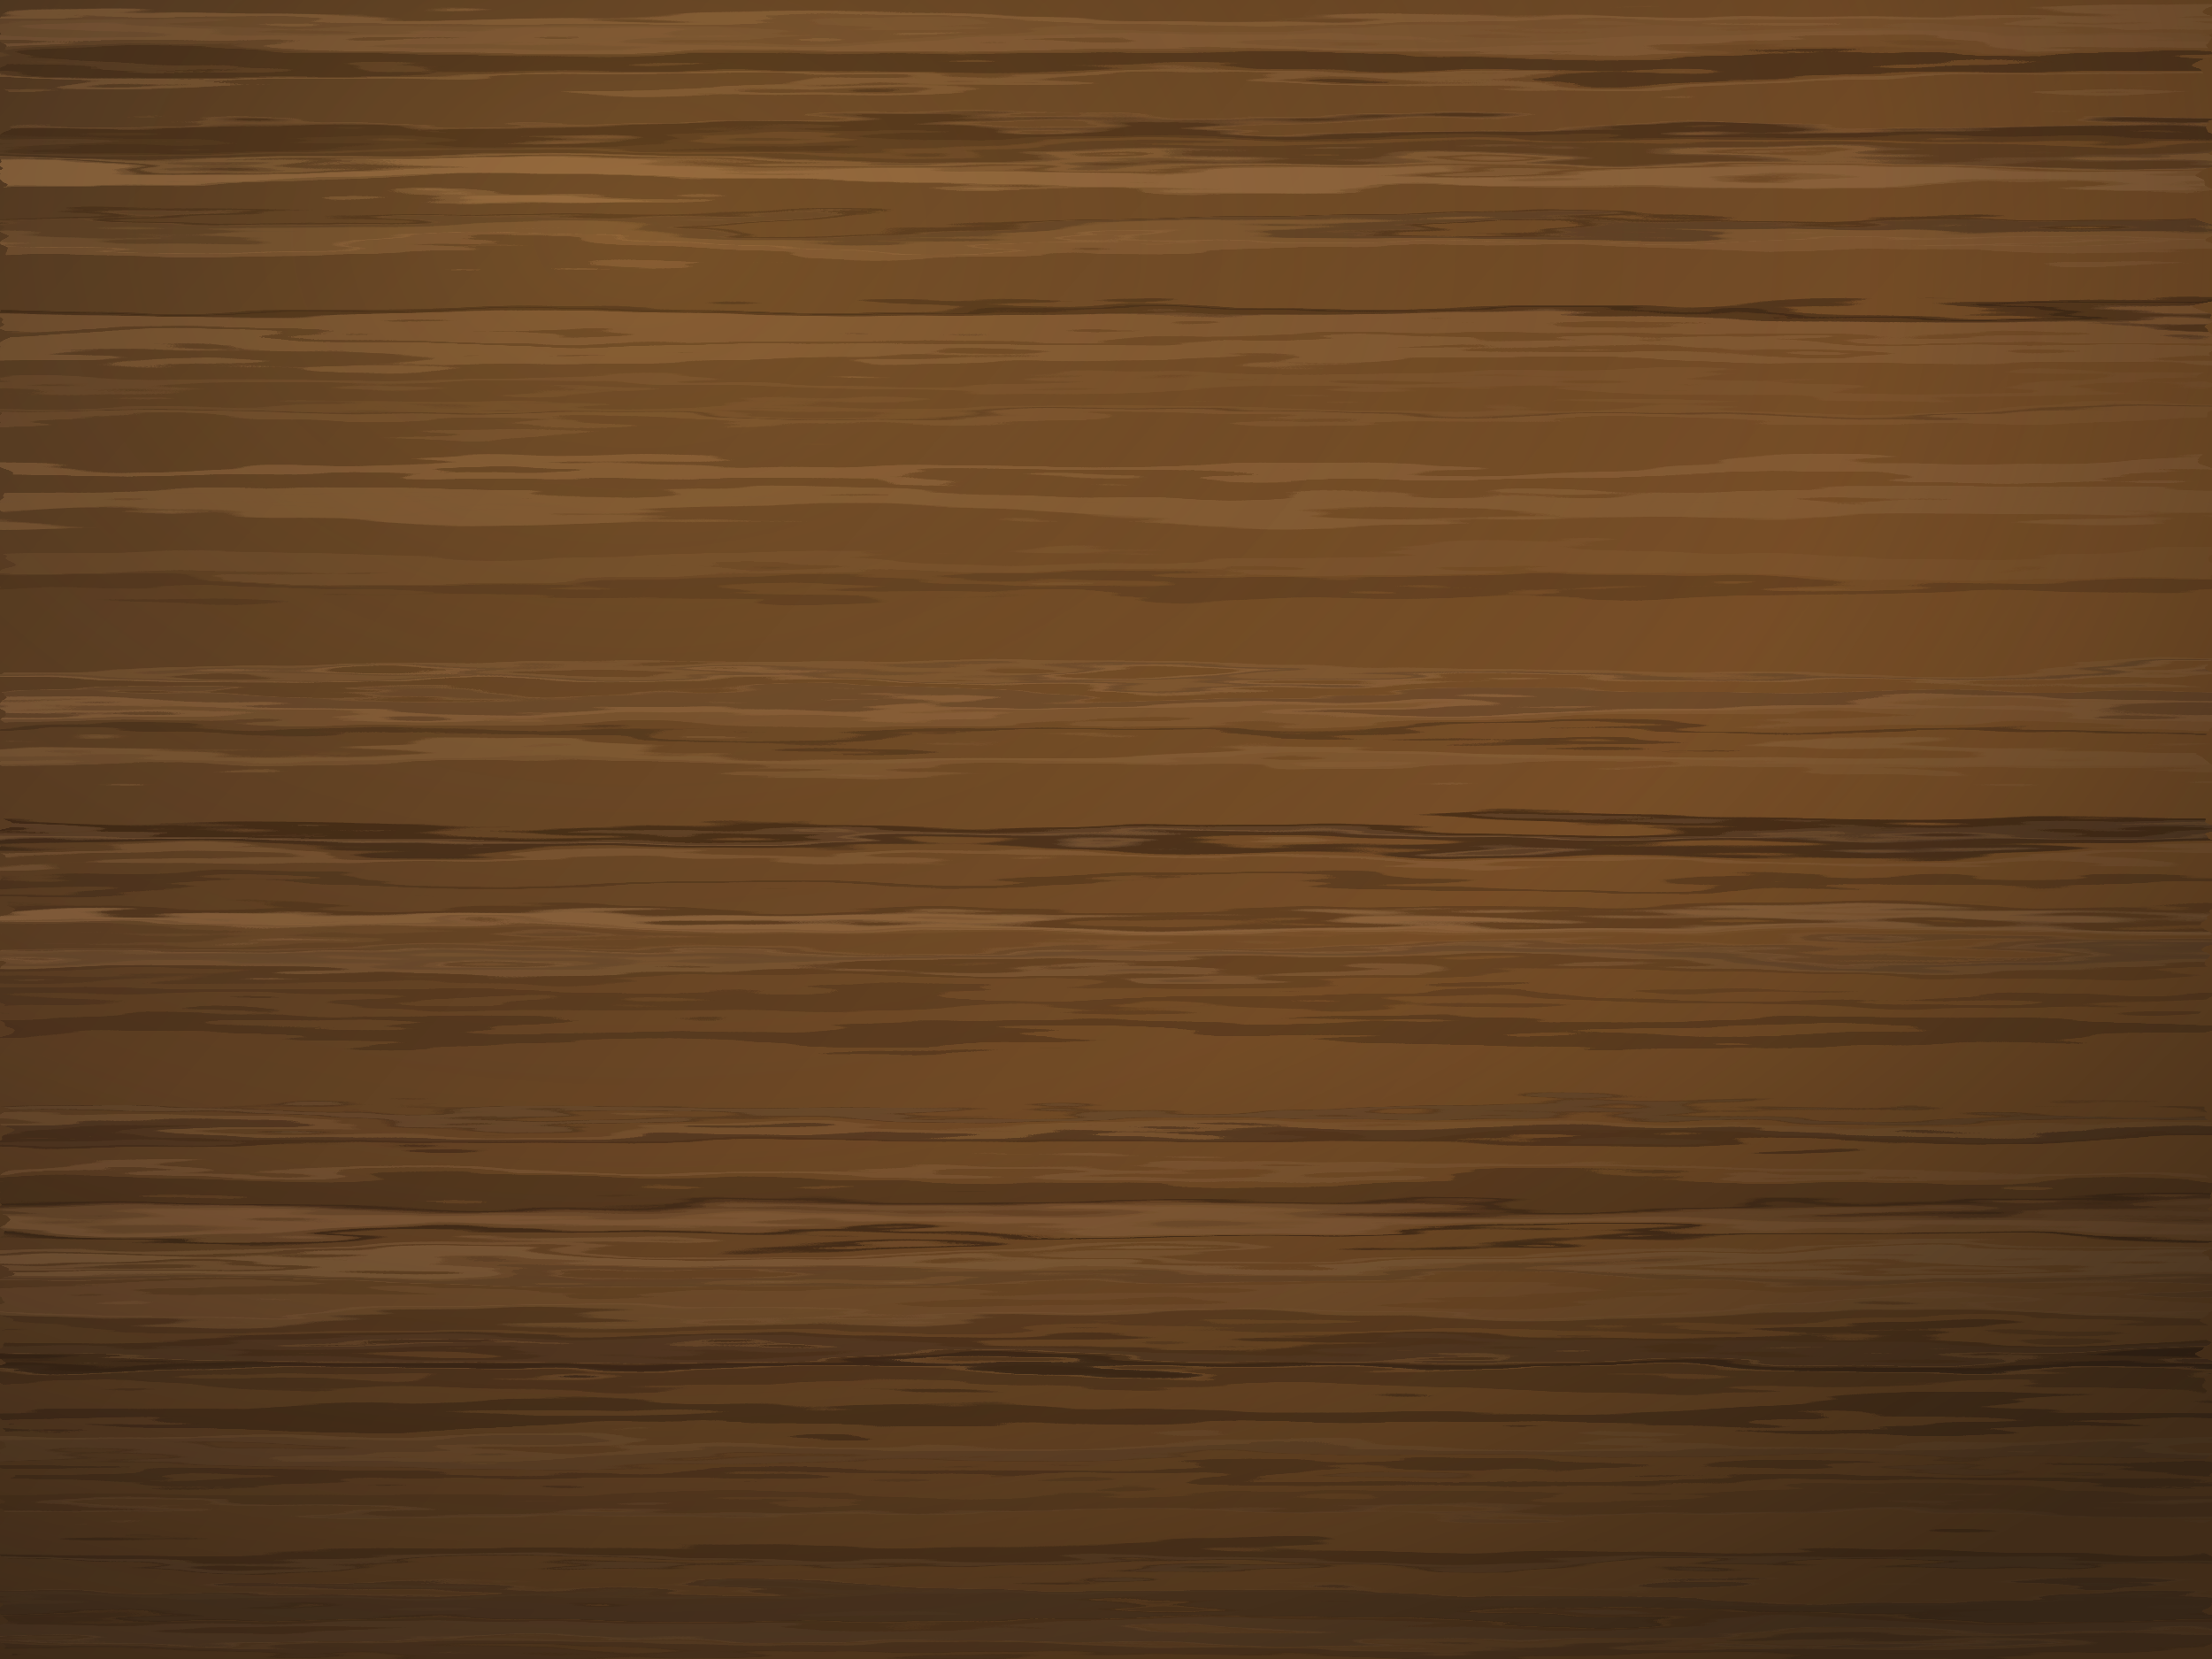
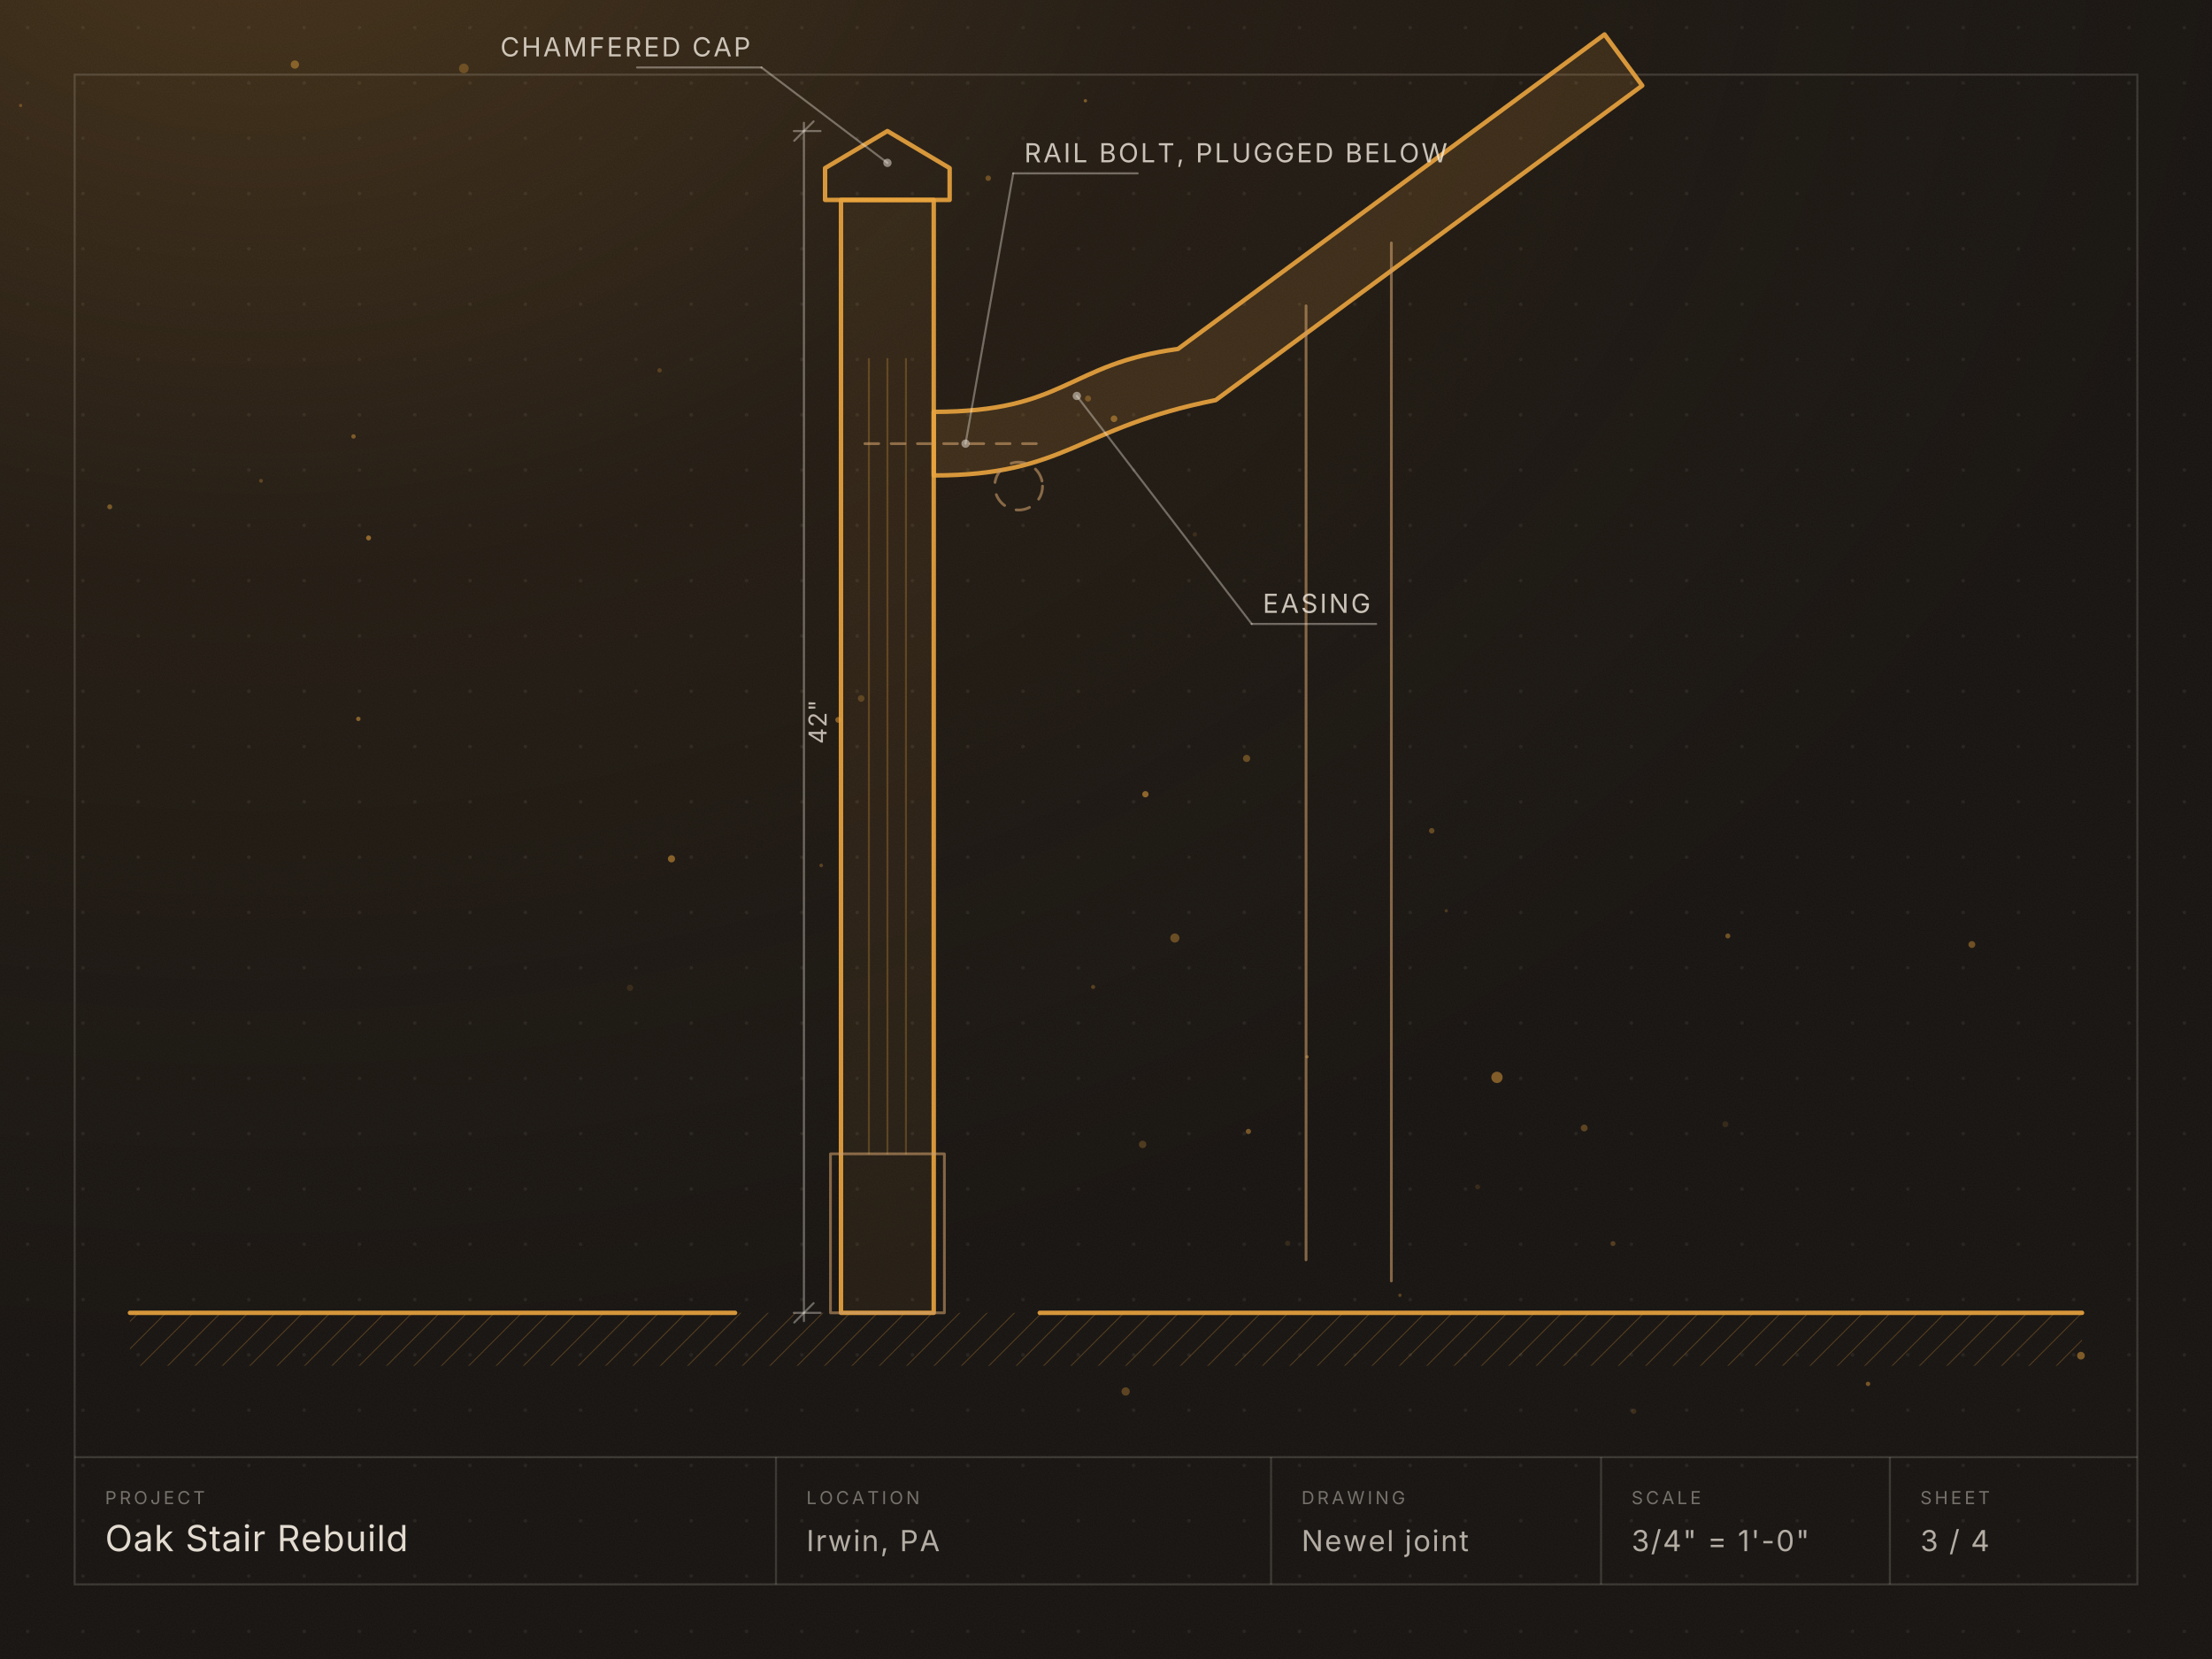
- <svg xmlns="http://www.w3.org/2000/svg" width="1600" height="1200" viewBox="0 0 1600 1200" role="img" aria-label="Placeholder">
+ <svg xmlns="http://www.w3.org/2000/svg" width="1600" height="1200" viewBox="0 0 1600 1200" role="img" aria-label="Oak Stair Rebuild: newel joint drawing">
+   <style>
+ .o{fill:none;stroke:#E9A23B;stroke-width:3.2;stroke-linecap:round;stroke-linejoin:round;opacity:.9}
+ .s{fill:none;stroke:#C99A66;stroke-width:2;stroke-linecap:round;stroke-linejoin:round;opacity:.6}
+ .h{fill:none;stroke:#E9A23B;stroke-width:1.4;stroke-linecap:round;opacity:.26}
+ .f{fill:#E9A23B;opacity:.07;stroke:none}
+ .f2{fill:#E9A23B;opacity:.14;stroke:none}
+ .x{fill:none;stroke:#C99A66;stroke-width:2;stroke-dasharray:10 9;stroke-linecap:round;opacity:.6}
+ .d{fill:none;stroke:#F3EBE0;stroke-width:1.5;stroke-linecap:round;opacity:.38}
+ .dot{fill:#F3EBE0;opacity:.5;stroke:none}
+ .frame{fill:none;stroke:#F3EBE0;stroke-width:1.5;opacity:.16}
+ </style>
  <defs>
-     <linearGradient id="g" gradientTransform="rotate(33)">
-       <stop offset="0" stop-color="#4A3320" />
-       <stop offset="1" stop-color="#8B5A2B" />
-     </linearGradient>
-     <filter id="f" x="-5%" y="-10%" width="110%" height="120%">
-       <feTurbulence type="fractalNoise" baseFrequency="0.004 0.08" numOctaves="3" seed="103" result="t" />
-       <feDisplacementMap in="SourceGraphic" in2="t" scale="42" xChannelSelector="R" yChannelSelector="G" />
+     <pattern id="grid" width="40" height="40" patternUnits="userSpaceOnUse">
+       <circle cx="20" cy="20" r="1.3" fill="#F3EBE0" opacity=".07" />
+     </pattern>
+     <radialGradient id="lamp" cx="0.12" cy="-0.08" r="0.9">
+       <stop offset="0" stop-color="#E9A23B" stop-opacity=".22" />
+       <stop offset=".45" stop-color="#E9A23B" stop-opacity=".06" />
+       <stop offset="1" stop-color="#E9A23B" stop-opacity="0" />
+     </radialGradient>
+     <filter id="paper" x="0" y="0" width="100%" height="100%">
+       <feTurbulence type="fractalNoise" baseFrequency=".9" numOctaves="2" seed="125" stitchTiles="stitch" />
+       <feColorMatrix values="0 0 0 0 .95 0 0 0 0 .92 0 0 0 0 .88 0 0 0 .07 0" />
    </filter>
-     <radialGradient id="v" cx="0.29" cy="0.14" r="1">
-       <stop offset="0" stop-color="#E9A23B" stop-opacity="0.16" />
-       <stop offset="0.55" stop-color="#0F0D0B" stop-opacity="0.1" />
-       <stop offset="1" stop-color="#0F0D0B" stop-opacity="0.6" />
-     </radialGradient>
  </defs>
-   <rect width="1600" height="1200" fill="url(#g)" />
-   <g filter="url(#f)">
-     <rect y="484" width="1600" height="4" fill="#A87A50" opacity="0.26" />
-     <rect y="911" width="1600" height="7" fill="#A87A50" opacity="0.34" />
-     <rect y="606" width="1600" height="8" fill="#2C1A0E" opacity="0.33" />
-     <rect y="1042" width="1600" height="15" fill="#A87A50" opacity="0.26" />
-     <rect y="401" width="1600" height="15" fill="#A87A50" opacity="0.14" />
-     <rect y="875" width="1600" height="13" fill="#A87A50" opacity="0.29" />
-     <rect y="26" width="1600" height="12" fill="#A87A50" opacity="0.12" />
-     <rect y="175" width="1600" height="8" fill="#A87A50" opacity="0.29" />
-     <rect y="694" width="1600" height="13" fill="#2C1A0E" opacity="0.17" />
-     <rect y="802" width="1600" height="5" fill="#A87A50" opacity="0.41" />
-     <rect y="1119" width="1600" height="14" fill="#2C1A0E" opacity="0.32" />
-     <rect y="597" width="1600" height="11" fill="#2C1A0E" opacity="0.39" />
-     <rect y="90" width="1600" height="8" fill="#2C1A0E" opacity="0.28" />
-     <rect y="1173" width="1600" height="13" fill="#A87A50" opacity="0.36" />
-     <rect y="690" width="1600" height="6" fill="#2C1A0E" opacity="0.27" />
-     <rect y="298" width="1600" height="8" fill="#A87A50" opacity="0.19" />
-     <rect y="657" width="1600" height="6" fill="#2C1A0E" opacity="0.24" />
-     <rect y="91" width="1600" height="11" fill="#2C1A0E" opacity="0.29" />
-     <rect y="684" width="1600" height="10" fill="#2C1A0E" opacity="0.23" />
-     <rect y="813" width="1600" height="10" fill="#A87A50" opacity="0.23" />
-     <rect y="113" width="1600" height="5" fill="#A87A50" opacity="0.34" />
-     <rect y="501" width="1600" height="14" fill="#A87A50" opacity="0.30" />
-     <rect y="872" width="1600" height="15" fill="#A87A50" opacity="0.12" />
-     <rect y="904" width="1600" height="4" fill="#A87A50" opacity="0.35" />
-     <rect y="869" width="1600" height="4" fill="#2C1A0E" opacity="0.27" />
-     <rect y="992" width="1600" height="12" fill="#2C1A0E" opacity="0.27" />
-     <rect y="687" width="1600" height="14" fill="#A87A50" opacity="0.35" />
-     <rect y="296" width="1600" height="3" fill="#2C1A0E" opacity="0.17" />
-     <rect y="21" width="1600" height="13" fill="#A87A50" opacity="0.27" />
-     <rect y="868" width="1600" height="11" fill="#2C1A0E" opacity="0.13" />
-     <rect y="543" width="1600" height="12" fill="#A87A50" opacity="0.25" />
-     <rect y="926" width="1600" height="2" fill="#A87A50" opacity="0.30" />
-     <rect y="1154" width="1600" height="13" fill="#A87A50" opacity="0.26" />
-     <rect y="662" width="1600" height="9" fill="#A87A50" opacity="0.39" />
-     <rect y="881" width="1600" height="10" fill="#A87A50" opacity="0.15" />
-     <rect y="669" width="1600" height="6" fill="#A87A50" opacity="0.13" />
-     <rect y="120" width="1600" height="15" fill="#A87A50" opacity="0.32" />
-     <rect y="488" width="1600" height="4" fill="#A87A50" opacity="0.41" />
-     <rect y="221" width="1600" height="5" fill="#2C1A0E" opacity="0.42" />
-     <rect y="1016" width="1600" height="15" fill="#2C1A0E" opacity="0.38" />
-     <rect y="159" width="1600" height="8" fill="#2C1A0E" opacity="0.39" />
-     <rect y="41" width="1600" height="12" fill="#2C1A0E" opacity="0.42" />
-     <rect y="1151" width="1600" height="6" fill="#A87A50" opacity="0.19" />
-     <rect y="275" width="1600" height="7" fill="#A87A50" opacity="0.15" />
-     <rect y="946" width="1600" height="7" fill="#A87A50" opacity="0.23" />
-     <rect y="1065" width="1600" height="7" fill="#2C1A0E" opacity="0.27" />
-     <rect y="1154" width="1600" height="14" fill="#2C1A0E" opacity="0.33" />
-     <rect y="988" width="1600" height="3" fill="#A87A50" opacity="0.23" />
-     <rect y="161" width="1600" height="15" fill="#A87A50" opacity="0.25" />
-     <rect y="363" width="1600" height="11" fill="#A87A50" opacity="0.21" />
-     <rect y="636" width="1600" height="6" fill="#2C1A0E" opacity="0.29" />
-     <rect y="720" width="1600" height="8" fill="#2C1A0E" opacity="0.21" />
-     <rect y="11" width="1600" height="5" fill="#A87A50" opacity="0.25" />
-     <rect y="892" width="1600" height="2" fill="#2C1A0E" opacity="0.26" />
-     <rect y="1081" width="1600" height="11" fill="#2C1A0E" opacity="0.15" />
-     <rect y="1169" width="1600" height="16" fill="#2C1A0E" opacity="0.21" />
-     <rect y="335" width="1600" height="10" fill="#A87A50" opacity="0.38" />
-     <rect y="973" width="1600" height="8" fill="#A87A50" opacity="0.27" />
-     <rect y="529" width="1600" height="4" fill="#2C1A0E" opacity="0.33" />
-     <rect y="89" width="1600" height="3" fill="#A87A50" opacity="0.21" />
-     <rect y="738" width="1600" height="14" fill="#2C1A0E" opacity="0.29" />
-     <rect y="984" width="1600" height="6" fill="#2C1A0E" opacity="0.41" />
-     <rect y="601" width="1600" height="7" fill="#A87A50" opacity="0.42" />
-     <rect y="106" width="1600" height="9" fill="#2C1A0E" opacity="0.25" />
-     <rect y="682" width="1600" height="6" fill="#A87A50" opacity="0.20" />
-     <rect y="892" width="1600" height="3" fill="#2C1A0E" opacity="0.38" />
-     <rect y="661" width="1600" height="6" fill="#A87A50" opacity="0.28" />
-     <rect y="224" width="1600" height="7" fill="#2C1A0E" opacity="0.39" />
-     <rect y="981" width="1600" height="9" fill="#2C1A0E" opacity="0.34" />
-     <rect y="419" width="1600" height="10" fill="#2C1A0E" opacity="0.21" />
-     <rect y="1187" width="1600" height="9" fill="#A87A50" opacity="0.16" />
-     <rect y="1090" width="1600" height="3" fill="#A87A50" opacity="0.22" />
-     <rect y="363" width="1600" height="12" fill="#A87A50" opacity="0.17" />
-     <rect y="911" width="1600" height="15" fill="#A87A50" opacity="0.22" />
-     <rect y="968" width="1600" height="12" fill="#2C1A0E" opacity="0.36" />
-     <rect y="247" width="1600" height="13" fill="#A87A50" opacity="0.33" />
-     <rect y="230" width="1600" height="12" fill="#A87A50" opacity="0.29" />
-     <rect y="56" width="1600" height="4" fill="#A87A50" opacity="0.32" />
-     <rect y="542" width="1600" height="8" fill="#A87A50" opacity="0.14" />
-     <rect y="355" width="1600" height="8" fill="#A87A50" opacity="0.34" />
-     <rect y="292" width="1600" height="5" fill="#A87A50" opacity="0.13" />
-     <rect y="502" width="1600" height="9" fill="#2C1A0E" opacity="0.22" />
-     <rect y="488" width="1600" height="2" fill="#2C1A0E" opacity="0.26" />
-     <rect y="511" width="1600" height="12" fill="#A87A50" opacity="0.24" />
-     <rect y="845" width="1600" height="5" fill="#A87A50" opacity="0.30" />
-     <rect y="818" width="1600" height="9" fill="#2C1A0E" opacity="0.40" />
-     <rect y="855" width="1600" height="16" fill="#2C1A0E" opacity="0.29" />
-     <rect y="935" width="1600" height="13" fill="#A87A50" opacity="0.20" />
-     <rect y="596" width="1600" height="9" fill="#2C1A0E" opacity="0.31" />
-     <rect y="952" width="1600" height="10" fill="#2C1A0E" opacity="0.20" />
-     <rect y="1047" width="1600" height="11" fill="#2C1A0E" opacity="0.15" />
-     <rect y="162" width="1600" height="6" fill="#2C1A0E" opacity="0.14" />
-     <rect y="1152" width="1600" height="2" fill="#2C1A0E" opacity="0.29" />
-     <rect y="607" width="1600" height="6" fill="#2C1A0E" opacity="0.28" />
-     <rect y="921" width="1600" height="6" fill="#2C1A0E" opacity="0.15" />
-     <rect y="1128" width="1600" height="4" fill="#A87A50" opacity="0.28" />
-     <rect y="801" width="1600" height="7" fill="#2C1A0E" opacity="0.26" />
-     <rect y="10" width="1600" height="11" fill="#A87A50" opacity="0.19" />
-     <rect y="122" width="1600" height="11" fill="#A87A50" opacity="0.36" />
-     <rect y="1190" width="1600" height="7" fill="#2C1A0E" opacity="0.24" />
-     <rect y="618" width="1600" height="5" fill="#A87A50" opacity="0.30" />
+   <rect width="1600" height="1200" fill="#171310" />
+   <rect width="1600" height="1200" fill="url(#grid)" />
+   <rect width="1600" height="1200" fill="url(#lamp)" />
+   <g>
+     <circle cx="622.9" cy="505.2" r="2.4" fill="#E9A23B" opacity="0.26" />
+     <circle cx="901.7" cy="548.6" r="2.6" fill="#E9A23B" opacity="0.36" />
+     <circle cx="14.9" cy="76.3" r="1.2" fill="#E9A23B" opacity="0.31" />
+     <circle cx="1082.8" cy="779.3" r="4.1" fill="#E9A23B" opacity="0.49" />
+     <circle cx="606.3" cy="520.7" r="2.1" fill="#E9A23B" opacity="0.50" />
+     <circle cx="359.2" cy="-25.9" r="2.9" fill="#E9A23B" opacity="0.45" />
+     <circle cx="477.1" cy="267.9" r="1.6" fill="#E9A23B" opacity="0.24" />
+     <circle cx="714.8" cy="128.9" r="2" fill="#E9A23B" opacity="0.36" />
+     <circle cx="1035.6" cy="600.9" r="2" fill="#E9A23B" opacity="0.35" />
+     <circle cx="1249.8" cy="677" r="1.8" fill="#E9A23B" opacity="0.42" />
+     <circle cx="485.7" cy="621.2" r="2.6" fill="#E9A23B" opacity="0.51" />
+     <circle cx="1351.2" cy="1001" r="1.6" fill="#E9A23B" opacity="0.44" />
+     <circle cx="1426.3" cy="683.2" r="2.5" fill="#E9A23B" opacity="0.41" />
+     <circle cx="213.3" cy="46.7" r="3" fill="#E9A23B" opacity="0.44" />
+     <circle cx="785.1" cy="72.9" r="1.2" fill="#E9A23B" opacity="0.44" />
+     <circle cx="931.4" cy="899.3" r="1.9" fill="#E9A23B" opacity="0.13" />
+     <circle cx="455.7" cy="714.5" r="2.3" fill="#E9A23B" opacity="0.13" />
+     <circle cx="814.2" cy="1006.5" r="3" fill="#E9A23B" opacity="0.32" />
+     <circle cx="849.8" cy="678.5" r="3.3" fill="#E9A23B" opacity="0.37" />
+     <circle cx="1248" cy="813.2" r="2.2" fill="#E9A23B" opacity="0.13" />
+     <circle cx="-98.9" cy="313.3" r="2.1" fill="#E9A23B" opacity="0.18" />
+     <circle cx="828.5" cy="574.5" r="2.3" fill="#E9A23B" opacity="0.54" />
+     <circle cx="1166.7" cy="899.5" r="1.8" fill="#E9A23B" opacity="0.28" />
+     <circle cx="1505.2" cy="980.6" r="2.8" fill="#E9A23B" opacity="0.48" />
+     <circle cx="188.8" cy="347.8" r="1.4" fill="#E9A23B" opacity="0.28" />
+     <circle cx="-4.8" cy="327.2" r="1.6" fill="#E9A23B" opacity="0.39" />
+     <circle cx="1046.1" cy="658.8" r="1.2" fill="#E9A23B" opacity="0.22" />
+     <circle cx="1012.6" cy="936.9" r="1.2" fill="#E9A23B" opacity="0.31" />
+     <circle cx="805.8" cy="302.9" r="2.4" fill="#E9A23B" opacity="0.48" />
+     <circle cx="1181.7" cy="1020.8" r="1.9" fill="#E9A23B" opacity="0.17" />
+     <circle cx="286.7" cy="-87.6" r="1.3" fill="#E9A23B" opacity="0.24" />
+     <circle cx="826.5" cy="827.8" r="2.7" fill="#E9A23B" opacity="0.25" />
+     <circle cx="266.6" cy="389.1" r="1.8" fill="#E9A23B" opacity="0.54" />
+     <circle cx="450.1" cy="-53.7" r="2" fill="#E9A23B" opacity="0.25" />
+     <circle cx="945.4" cy="764.4" r="1.2" fill="#E9A23B" opacity="0.48" />
+     <circle cx="790.7" cy="713.9" r="1.5" fill="#E9A23B" opacity="0.28" />
+     <circle cx="79.4" cy="366.6" r="1.8" fill="#E9A23B" opacity="0.42" />
+     <circle cx="787" cy="288.3" r="2.2" fill="#E9A23B" opacity="0.34" />
+     <circle cx="259.2" cy="520" r="1.6" fill="#E9A23B" opacity="0.50" />
+     <circle cx="903" cy="818.4" r="1.9" fill="#E9A23B" opacity="0.45" />
+     <circle cx="255.7" cy="315.7" r="1.6" fill="#E9A23B" opacity="0.43" />
+     <circle cx="594" cy="626" r="1.3" fill="#E9A23B" opacity="0.29" />
+     <circle cx="1068.8" cy="858.5" r="1.8" fill="#E9A23B" opacity="0.14" />
+     <circle cx="864.3" cy="386.5" r="1.6" fill="#E9A23B" opacity="0.13" />
+     <circle cx="335.5" cy="49.5" r="3.5" fill="#E9A23B" opacity="0.29" />
+     <circle cx="1145.9" cy="815.9" r="2.5" fill="#E9A23B" opacity="0.32" />
  </g>
-   <rect width="1600" height="1200" fill="url(#v)" />
+   <rect class="frame" x="54" y="54" width="1492" height="1092" />
+   <line class="frame" x1="54" y1="1054" x2="1546" y2="1054" />
+   <defs>
+     <pattern id="hatch14" width="14" height="14" patternUnits="userSpaceOnUse" patternTransform="rotate(45)">
+       <line class="h" x1="0" y1="0" x2="0" y2="14" />
+     </pattern>
+   </defs>
+   <g>
+     <rect class="o" x="608.3" y="144.6" width="67.1" height="805" />
+     <rect class="f" x="608.3" y="144.6" width="67.1" height="805" />
+     <path class="o" d="M596.8 144.6L596.8 121.6L641.9 94.8L686.9 121.6L686.9 144.6Z" />
+     <line class="h" x1="628.5" y1="259.6" x2="628.5" y2="834.6" />
+     <line class="h" x1="641.9" y1="259.6" x2="641.9" y2="834.6" />
+     <line class="h" x1="655.3" y1="259.6" x2="655.3" y2="834.6" />
+     <rect class="s" x="600.7" y="834.6" width="82.4" height="115" />
+     <path class="f2" d="M675.4 297.9C771.3 297.9 771.3 263.4 852.1 252.4L1160.6 24.9l27.3 37L879.4 289.4C778.9 309.4 771.3 343.9 675.4 343.9Z" />
+     <path class="o" d="M675.4 297.9C771.3 297.9 771.3 263.4 852.1 252.4L1160.6 24.9l27.3 37L879.4 289.4C778.9 309.4 771.3 343.9 675.4 343.9Z" />
+     <line class="x" x1="625.6" y1="320.9" x2="752.1" y2="320.9" />
+     <circle class="x" cx="736.8" cy="351.6" r="17.3" />
+     <line class="s" x1="944.7" y1="221.2" x2="944.7" y2="911.3" />
+     <line class="s" x1="1006.4" y1="175.7" x2="1006.4" y2="926.6" />
+     <line class="o" x1="752.1" y1="949.6" x2="1506" y2="949.6" />
+     <line class="o" x1="94" y1="949.6" x2="531.7" y2="949.6" />
+     <rect fill="url(#hatch14)" x="94" y="949.6" width="1412" height="38.3" />
+     <line class="d" x1="574.2" y1="949.6" x2="593.5" y2="949.6" />
+     <line class="d" x1="574.2" y1="94.8" x2="593.5" y2="94.8" />
+     <line class="d" x1="581.5" y1="955.6" x2="581.5" y2="88.8" />
+     <line class="d" x1="574.5" y1="956.6" x2="588.5" y2="942.6" />
+     <line class="d" x1="574.5" y1="101.8" x2="588.5" y2="87.8" />
+     <g transform="translate(591.4 522.2) rotate(-90) translate(0 6.5)">
+       <g fill="#F3EBE0" opacity="0.75">
+         <use href="#g262" transform="translate(-16 0) scale(0.00879 -0.00879)" />
+         <use href="#g260" transform="translate(-3.9 0) scale(0.00879 -0.00879)" />
+         <use href="#g355" transform="translate(7.7 0) scale(0.00879 -0.00879)" />
+       </g>
+     </g>
+     <circle class="dot" cx="698.4" cy="320.9" r="3" />
+     <line class="d" x1="698.4" y1="320.9" x2="732.9" y2="125.4" />
+     <line class="d" x1="732.9" y1="125.4" x2="822.9" y2="125.4" />
+     <g fill="#F3EBE0" opacity="0.8">
+       <use href="#g87" transform="translate(740.9 117.4) scale(0.00928 -0.00928)" />
+       <use href="#g2" transform="translate(754.7 117.4) scale(0.00928 -0.00928)" />
+       <use href="#g41" transform="translate(769.3 117.4) scale(0.00928 -0.00928)" />
+       <use href="#g55" transform="translate(775.9 117.4) scale(0.00928 -0.00928)" />
+       <use href="#g16" transform="translate(795 117.4) scale(0.00928 -0.00928)" />
+       <use href="#g66" transform="translate(809 117.4) scale(0.00928 -0.00928)" />
+       <use href="#g55" transform="translate(825 117.4) scale(0.00928 -0.00928)" />
+       <use href="#g93" transform="translate(837.3 117.4) scale(0.00928 -0.00928)" />
+       <use href="#g362" transform="translate(851.1 117.4) scale(0.00928 -0.00928)" />
+       <use href="#g84" transform="translate(864.9 117.4) scale(0.00928 -0.00928)" />
+       <use href="#g55" transform="translate(878.6 117.4) scale(0.00928 -0.00928)" />
+       <use href="#g95" transform="translate(890.9 117.4) scale(0.00928 -0.00928)" />
+       <use href="#g35" transform="translate(906.5 117.4) scale(0.00928 -0.00928)" />
+       <use href="#g35" transform="translate(922.2 117.4) scale(0.00928 -0.00928)" />
+       <use href="#g23" transform="translate(937.9 117.4) scale(0.00928 -0.00928)" />
+       <use href="#g21" transform="translate(950.9 117.4) scale(0.00928 -0.00928)" />
+       <use href="#g16" transform="translate(973 117.4) scale(0.00928 -0.00928)" />
+       <use href="#g23" transform="translate(986.9 117.4) scale(0.00928 -0.00928)" />
+       <use href="#g55" transform="translate(999.8 117.4) scale(0.00928 -0.00928)" />
+       <use href="#g66" transform="translate(1012.1 117.4) scale(0.00928 -0.00928)" />
+       <use href="#g112" transform="translate(1028.2 117.4) scale(0.00928 -0.00928)" />
+     </g>
+     <circle class="dot" cx="778.9" cy="286.4" r="3" />
+     <line class="d" x1="778.9" y1="286.4" x2="905.4" y2="451.3" />
+     <line class="d" x1="905.4" y1="451.3" x2="995.4" y2="451.3" />
+     <g fill="#F3EBE0" opacity="0.8">
+       <use href="#g23" transform="translate(913.4 443.3) scale(0.00928 -0.00928)" />
+       <use href="#g2" transform="translate(926.4 443.3) scale(0.00928 -0.00928)" />
+       <use href="#g90" transform="translate(941 443.3) scale(0.00928 -0.00928)" />
+       <use href="#g41" transform="translate(954.7 443.3) scale(0.00928 -0.00928)" />
+       <use href="#g61" transform="translate(961.3 443.3) scale(0.00928 -0.00928)" />
+       <use href="#g35" transform="translate(977.2 443.3) scale(0.00928 -0.00928)" />
+     </g>
+     <circle class="dot" cx="641.9" cy="117.8" r="3" />
+     <line class="d" x1="641.9" y1="117.8" x2="550.8" y2="48.8" />
+     <line class="d" x1="550.8" y1="48.8" x2="460.8" y2="48.8" />
+     <g fill="#F3EBE0" opacity="0.8">
+       <use href="#g18" transform="translate(361.9 40.8) scale(0.00928 -0.00928)" />
+       <use href="#g38" transform="translate(377.3 40.8) scale(0.00928 -0.00928)" />
+       <use href="#g2" transform="translate(392.9 40.8) scale(0.00928 -0.00928)" />
+       <use href="#g58" transform="translate(407.5 40.8) scale(0.00928 -0.00928)" />
+       <use href="#g34" transform="translate(426.2 40.8) scale(0.00928 -0.00928)" />
+       <use href="#g23" transform="translate(438.9 40.8) scale(0.00928 -0.00928)" />
+       <use href="#g87" transform="translate(451.9 40.8) scale(0.00928 -0.00928)" />
+       <use href="#g23" transform="translate(465.6 40.8) scale(0.00928 -0.00928)" />
+       <use href="#g21" transform="translate(478.6 40.8) scale(0.00928 -0.00928)" />
+       <use href="#g18" transform="translate(500.7 40.8) scale(0.00928 -0.00928)" />
+       <use href="#g2" transform="translate(516.1 40.8) scale(0.00928 -0.00928)" />
+       <use href="#g84" transform="translate(530.7 40.8) scale(0.00928 -0.00928)" />
+     </g>
+   </g>
+   <g>
+     <g fill="#F3EBE0" opacity="0.42">
+       <use href="#g84" transform="translate(76 1088) scale(0.00635 -0.00635)" />
+       <use href="#g87" transform="translate(86.4 1088) scale(0.00635 -0.00635)" />
+       <use href="#g66" transform="translate(96.8 1088) scale(0.00635 -0.00635)" />
+       <use href="#g51" transform="translate(108.8 1088) scale(0.00635 -0.00635)" />
+       <use href="#g23" transform="translate(118.3 1088) scale(0.00635 -0.00635)" />
+       <use href="#g18" transform="translate(128.2 1088) scale(0.00635 -0.00635)" />
+       <use href="#g93" transform="translate(139.8 1088) scale(0.00635 -0.00635)" />
+     </g>
+     <g fill="#F3EBE0" opacity="0.92">
+       <use href="#g66" transform="translate(76 1122) scale(0.0127 -0.0127)" />
+       <use href="#g130" transform="translate(96.4 1122) scale(0.0127 -0.0127)" />
+       <use href="#g180" transform="translate(111.5 1122) scale(0.0127 -0.0127)" />
+       <use href="#g90" transform="translate(134.1 1122) scale(0.0127 -0.0127)" />
+       <use href="#g217" transform="translate(151.3 1122) scale(0.0127 -0.0127)" />
+       <use href="#g130" transform="translate(160.4 1122) scale(0.0127 -0.0127)" />
+       <use href="#g167" transform="translate(175.5 1122) scale(0.0127 -0.0127)" />
+       <use href="#g210" transform="translate(182.3 1122) scale(0.0127 -0.0127)" />
+       <use href="#g87" transform="translate(200.4 1122) scale(0.0127 -0.0127)" />
+       <use href="#g151" transform="translate(217.7 1122) scale(0.0127 -0.0127)" />
+       <use href="#g143" transform="translate(233.4 1122) scale(0.0127 -0.0127)" />
+       <use href="#g220" transform="translate(249.8 1122) scale(0.0127 -0.0127)" />
+       <use href="#g167" transform="translate(265.7 1122) scale(0.0127 -0.0127)" />
+       <use href="#g183" transform="translate(272.5 1122) scale(0.0127 -0.0127)" />
+       <use href="#g149" transform="translate(279.3 1122) scale(0.0127 -0.0127)" />
+     </g>
+     <line class="frame" x1="561.3" y1="1054" x2="561.3" y2="1146" />
+     <g fill="#F3EBE0" opacity="0.42">
+       <use href="#g55" transform="translate(583.3 1088) scale(0.00635 -0.00635)" />
+       <use href="#g66" transform="translate(592.7 1088) scale(0.00635 -0.00635)" />
+       <use href="#g18" transform="translate(604.7 1088) scale(0.00635 -0.00635)" />
+       <use href="#g2" transform="translate(616.3 1088) scale(0.00635 -0.00635)" />
+       <use href="#g93" transform="translate(627.4 1088) scale(0.00635 -0.00635)" />
+       <use href="#g41" transform="translate(637.8 1088) scale(0.00635 -0.00635)" />
+       <use href="#g66" transform="translate(643.4 1088) scale(0.00635 -0.00635)" />
+       <use href="#g61" transform="translate(655.4 1088) scale(0.00635 -0.00635)" />
+     </g>
+     <g fill="#F3EBE0" opacity="0.7">
+       <use href="#g41" transform="translate(583.3 1122) scale(0.01025 -0.01025)" />
+       <use href="#g210" transform="translate(590 1122) scale(0.01025 -0.01025)" />
+       <use href="#g233" transform="translate(598.9 1122) scale(0.01025 -0.01025)" />
+       <use href="#g167" transform="translate(617.2 1122) scale(0.01025 -0.01025)" />
+       <use href="#g190" transform="translate(623.3 1122) scale(0.01025 -0.01025)" />
+       <use href="#g362" transform="translate(636.8 1122) scale(0.01025 -0.01025)" />
+       <use href="#g84" transform="translate(650.8 1122) scale(0.01025 -0.01025)" />
+       <use href="#g2" transform="translate(665.3 1122) scale(0.01025 -0.01025)" />
+     </g>
+     <line class="frame" x1="919.4" y1="1054" x2="919.4" y2="1146" />
+     <g fill="#F3EBE0" opacity="0.42">
+       <use href="#g21" transform="translate(941.4 1088) scale(0.00635 -0.00635)" />
+       <use href="#g87" transform="translate(952.8 1088) scale(0.00635 -0.00635)" />
+       <use href="#g2" transform="translate(963.3 1088) scale(0.00635 -0.00635)" />
+       <use href="#g112" transform="translate(974.3 1088) scale(0.00635 -0.00635)" />
+       <use href="#g41" transform="translate(989.2 1088) scale(0.00635 -0.00635)" />
+       <use href="#g61" transform="translate(994.8 1088) scale(0.00635 -0.00635)" />
+       <use href="#g35" transform="translate(1006.7 1088) scale(0.00635 -0.00635)" />
+     </g>
+     <g fill="#F3EBE0" opacity="0.7">
+       <use href="#g61" transform="translate(941.4 1122) scale(0.01025 -0.01025)" />
+       <use href="#g151" transform="translate(958.2 1122) scale(0.01025 -0.01025)" />
+       <use href="#g233" transform="translate(971.5 1122) scale(0.01025 -0.01025)" />
+       <use href="#g151" transform="translate(989.8 1122) scale(0.01025 -0.01025)" />
+       <use href="#g183" transform="translate(1003.1 1122) scale(0.01025 -0.01025)" />
+       <use href="#g179" transform="translate(1016.1 1122) scale(0.01025 -0.01025)" />
+       <use href="#g195" transform="translate(1022.3 1122) scale(0.01025 -0.01025)" />
+       <use href="#g167" transform="translate(1035.9 1122) scale(0.01025 -0.01025)" />
+       <use href="#g190" transform="translate(1042.1 1122) scale(0.01025 -0.01025)" />
+       <use href="#g217" transform="translate(1055.5 1122) scale(0.01025 -0.01025)" />
+     </g>
+     <line class="frame" x1="1158.1" y1="1054" x2="1158.1" y2="1146" />
+     <g fill="#F3EBE0" opacity="0.42">
+       <use href="#g90" transform="translate(1180.1 1088) scale(0.00635 -0.00635)" />
+       <use href="#g18" transform="translate(1190.5 1088) scale(0.00635 -0.00635)" />
+       <use href="#g2" transform="translate(1202.1 1088) scale(0.00635 -0.00635)" />
+       <use href="#g55" transform="translate(1213.1 1088) scale(0.00635 -0.00635)" />
+       <use href="#g23" transform="translate(1222.6 1088) scale(0.00635 -0.00635)" />
+     </g>
+     <g fill="#F3EBE0" opacity="0.7">
+       <use href="#g261" transform="translate(1180.1 1122) scale(0.01025 -0.01025)" />
+       <use href="#g340" transform="translate(1194.1 1122) scale(0.01025 -0.01025)" />
+       <use href="#g262" transform="translate(1202.7 1122) scale(0.01025 -0.01025)" />
+       <use href="#g355" transform="translate(1217.3 1122) scale(0.01025 -0.01025)" />
+       <use href="#g375" transform="translate(1235.1 1122) scale(0.01025 -0.01025)" />
+       <use href="#g259" transform="translate(1257 1122) scale(0.01025 -0.01025)" />
+       <use href="#g354" transform="translate(1266.6 1122) scale(0.01025 -0.01025)" />
+       <use href="#g344" transform="translate(1274 1122) scale(0.01025 -0.01025)" />
+       <use href="#g258" transform="translate(1284.7 1122) scale(0.01025 -0.01025)" />
+       <use href="#g355" transform="translate(1299 1122) scale(0.01025 -0.01025)" />
+     </g>
+     <line class="frame" x1="1367" y1="1054" x2="1367" y2="1146" />
+     <g fill="#F3EBE0" opacity="0.42">
+       <use href="#g90" transform="translate(1389 1088) scale(0.00635 -0.00635)" />
+       <use href="#g38" transform="translate(1399.4 1088) scale(0.00635 -0.00635)" />
+       <use href="#g23" transform="translate(1411.1 1088) scale(0.00635 -0.00635)" />
+       <use href="#g23" transform="translate(1421 1088) scale(0.00635 -0.00635)" />
+       <use href="#g93" transform="translate(1430.9 1088) scale(0.00635 -0.00635)" />
+     </g>
+     <g fill="#F3EBE0" opacity="0.7">
+       <use href="#g261" transform="translate(1389 1122) scale(0.01025 -0.01025)" />
+       <use href="#g340" transform="translate(1409.9 1122) scale(0.01025 -0.01025)" />
+       <use href="#g262" transform="translate(1425.5 1122) scale(0.01025 -0.01025)" />
+     </g>
+   </g>
+   <rect width="1600" height="1200" filter="url(#paper)" opacity=".5" />
+   <defs>
+     <path id="g262" d="M120 303L120 458L772 1490L887 1490L887 1252L810 1252L323 482L323 470L1205 470L1205 303ZM821 0L821 349L822 422L822 1490L1003 1490L1003 0Z" />
+     <path id="g260" d="M154 0L154 137L649 674Q732 764 787 832Q842 900 870 961.5Q898 1023 898 1092Q898 1170 861 1227Q824 1284 761 1314.5Q698 1345 618 1345Q533 1345 470.5 1310.5Q408 1276 374 1213.5Q340 1151 340 1067L158 1067Q158 1199 219 1299Q280 1399 385 1454.5Q490 1510 623 1510Q756 1510 858.5 1454.5Q961 1399 1019.5 1305Q1078 1211 1078 1094Q1078 1013 1049 936.5Q1020 860 947 763Q874 666 742 526L416 179L416 167L1103 167L1103 0Z" />
+     <path id="g355" d="M232 923L210 1490L404 1490L382 923ZM572 923L550 1490L744 1490L722 923Z" />
+     <path id="g87" d="M180 0L180 1490L690 1490Q864 1490 976.5 1430.5Q1089 1371 1143.5 1267Q1198 1163 1198 1030Q1198 897 1143.5 795Q1089 693 977 635.5Q865 578 691 578L286 578L286 747L682 747Q800 747 871.5 781.5Q943 816 976 879.5Q1009 943 1009 1030Q1009 1119 976 1184.5Q943 1250 871 1286.5Q799 1323 680 1323L370 1323L370 0ZM1036 0L676 671L890 671L1256 0Z" />
+     <path id="g2" d="M52 0L593 1490L813 1490L1361 0L1161 0L845 884Q816 966 777.5 1088.5Q739 1211 684 1401L720 1401Q666 1209 626.5 1084.5Q587 960 561 884L254 0ZM324 416L324 582L1089 582L1089 416Z" />
+     <path id="g41" d="M370 1490L370 0L180 0L180 1490Z" />
+     <path id="g55" d="M180 0L180 1490L370 1490L370 168L1060 168L1060 0Z" />
+     <path id="g16" d="M180 0L180 1490L708 1490Q864 1490 965.5 1436.5Q1067 1383 1116.5 1293.5Q1166 1204 1166 1095Q1166 999 1132 936.5Q1098 874 1042.5 837Q987 800 922 782L922 768Q992 764 1061.5 720Q1131 676 1177.5 595Q1224 514 1224 397Q1224 285 1172.5 195Q1121 105 1011 52.5Q901 0 725 0ZM370 168L720 168Q894 168 967.5 235Q1041 302 1041 399Q1041 474 1003 537Q965 600 895.5 638Q826 676 730 676L370 676ZM370 836L698 836Q778 836 843 867.5Q908 899 946 956.5Q984 1014 984 1091Q984 1188 916.5 1255Q849 1322 704 1322L370 1322Z" />
+     <path id="g66" d="M784 -20Q593 -20 443.5 72.5Q294 165 208 336.5Q122 508 122 744Q122 981 208 1152.5Q294 1324 443.5 1417Q593 1510 784 1510Q975 1510 1124 1417Q1273 1324 1358.5 1152.5Q1444 981 1444 744Q1444 508 1358.5 336.5Q1273 165 1124 72.5Q975 -20 784 -20ZM784 156Q917 156 1024.5 223.5Q1132 291 1195.5 422.5Q1259 554 1259 744Q1259 936 1195.5 1067.5Q1132 1199 1024.5 1266.5Q917 1334 784 1334Q650 1334 542 1266Q434 1198 370.5 1066.5Q307 935 307 744Q307 554 370.5 423Q434 292 542 224Q650 156 784 156Z" />
+     <path id="g93" d="M98 1322L98 1490L1224 1490L1224 1322L757 1322L757 0L567 0L567 1322Z" />
+     <path id="g362" d="M128 -359L216 208L422 208L266 -359Z" />
+     <path id="g84" d="M180 0L180 1490L690 1490Q864 1490 976.5 1426.5Q1089 1363 1143.5 1256Q1198 1149 1198 1016Q1198 883 1143.5 775Q1089 667 977 603Q865 539 691 539L330 539L330 706L682 706Q800 706 872 746.5Q944 787 976.5 857.5Q1009 928 1009 1016Q1009 1104 976.5 1173.5Q944 1243 871.5 1283Q799 1323 680 1323L370 1323L370 0Z" />
+     <path id="g95" d="M763 -24Q587 -24 455.5 45Q324 114 252 234Q180 354 180 507L180 1490L370 1490L370 522Q370 415 417.5 331.5Q465 248 553 200Q641 152 763 152Q885 152 972.5 200Q1060 248 1107 331.5Q1154 415 1154 522L1154 1490L1344 1490L1344 507Q1344 354 1272 234Q1200 114 1069.5 45Q939 -24 763 -24Z" />
+     <path id="g35" d="M789 -20Q590 -20 440 73Q290 166 206 337.5Q122 509 122 744Q122 981 206 1152.5Q290 1324 438 1417Q586 1510 777 1510Q895 1510 997.5 1475Q1100 1440 1181 1375Q1262 1310 1315.5 1220.5Q1369 1131 1389 1023L1193 1023Q1170 1095 1132 1152Q1094 1209 1041.5 1250Q989 1291 923 1312.5Q857 1334 778 1334Q647 1334 540 1266.5Q433 1199 370 1067.5Q307 936 307 744Q307 554 370.5 423Q434 292 543 224Q652 156 789 156Q915 156 1011 209.5Q1107 263 1160.5 361.5Q1214 460 1214 594L1271 583L828 583L828 749L1400 749L1400 586Q1400 401 1321 265Q1242 129 1104.5 54.5Q967 -20 789 -20Z" />
+     <path id="g23" d="M180 0L180 1490L1088 1490L1088 1322L370 1322L370 836L1039 836L1039 668L370 668L370 168L1097 168L1097 0Z" />
+     <path id="g21" d="M645 0L285 0L285 168L633 168Q815 168 934.5 237.5Q1054 307 1113 437Q1172 567 1172 748Q1172 927 1113.5 1055.5Q1055 1184 939.5 1253Q824 1322 651 1322L277 1322L277 1490L664 1490Q882 1490 1036.5 1401Q1191 1312 1273.5 1145.5Q1356 979 1356 748Q1356 515 1273 347.5Q1190 180 1031 90Q872 0 645 0ZM370 1490L370 0L180 0L180 1490Z" />
+     <path id="g112" d="M458 0L52 1490L246 1490L482 576Q501 503 518 427.5Q535 352 551 274.5Q567 197 581 115L558 115Q573 197 589 274.5Q605 352 623 427.5Q641 503 660 576L901 1490L1117 1490L1356 576Q1376 503 1393.5 427.5Q1411 352 1428 274.5Q1445 197 1460 115L1434 115Q1449 197 1465 274.5Q1481 352 1499 427.5Q1517 503 1535 576L1770 1490L1966 1490L1558 0L1337 0L1081 944Q1056 1036 1033 1144.5Q1010 1253 988 1395L1028 1395Q1006 1261 985 1155.5Q964 1050 935 944L680 0Z" />
+     <path id="g90" d="M657 -26Q496 -26 377.5 26Q259 78 192 171.5Q125 265 116 390L311 390Q319 306 368 251.5Q417 197 493.5 170.5Q570 144 657 144Q758 144 838.5 177Q919 210 966 270Q1013 330 1013 409Q1013 481 972.5 526Q932 571 865 600Q798 629 718 651L538 702Q358 753 258 848Q158 943 158 1091Q158 1217 226 1311.5Q294 1406 410 1458Q526 1510 670 1510Q817 1510 930 1458Q1043 1406 1108.5 1316.5Q1174 1227 1178 1114L992 1114Q979 1223 888 1282.5Q797 1342 664 1342Q568 1342 495.5 1310.5Q423 1279 383 1224.5Q343 1170 343 1100Q343 1022 391.5 974.5Q440 927 506.5 900.5Q573 874 627 859L776 818Q836 802 908.5 774Q981 746 1047 699.5Q1113 653 1155.5 581.5Q1198 510 1198 406Q1198 284 1134.5 186Q1071 88 950 31Q829 -26 657 -26Z" />
+     <path id="g61" d="M180 0L180 1490L404 1490L1010 537Q1034 500 1068 442Q1102 384 1141.5 311Q1181 238 1219 155L1192 155Q1183 241 1179 319.5Q1175 398 1174 464Q1173 530 1173 576L1173 1490L1363 1490L1363 0L1137 0L597 848Q560 907 522.5 969.5Q485 1032 437 1117.5Q389 1203 318 1329L353 1329Q358 1218 362 1124Q366 1030 368.5 960Q371 890 371 850L371 0Z" />
+     <path id="g18" d="M783 -20Q592 -20 442.5 72.5Q293 165 207.5 336.5Q122 508 122 744Q122 981 207.5 1152.5Q293 1324 442.5 1417Q592 1510 783 1510Q896 1510 996.5 1477Q1097 1444 1177 1380.5Q1257 1317 1310.5 1226.5Q1364 1136 1384 1021L1194 1021Q1178 1098 1139.5 1156Q1101 1214 1045.5 1254Q990 1294 923 1314Q856 1334 783 1334Q649 1334 541 1266Q433 1198 370 1066.5Q307 935 307 744Q307 554 370.5 422.5Q434 291 542 223.5Q650 156 783 156Q856 156 923 176.5Q990 197 1045.5 236.5Q1101 276 1139.5 334.5Q1178 393 1194 469L1384 469Q1365 355 1311.5 265Q1258 175 1178 111Q1098 47 997.5 13.5Q897 -20 783 -20Z" />
+     <path id="g38" d="M180 0L180 1490L370 1490L370 846L1152 846L1152 1490L1342 1490L1342 0L1152 0L1152 678L370 678L370 0Z" />
+     <path id="g58" d="M180 0L180 1490L450 1490L817 550Q830 517 846.5 467.5Q863 418 881.5 360Q900 302 917 244.5Q934 187 947 138L905 138Q919 184 936 240.5Q953 297 971.5 355.5Q990 414 1007 465Q1024 516 1037 550L1399 1490L1670 1490L1670 0L1483 0L1483 851Q1483 897 1483.5 956Q1484 1015 1485.5 1080Q1487 1145 1488.5 1212Q1490 1279 1491 1342L1507 1342Q1486 1273 1462.5 1201.5Q1439 1130 1416.5 1063.5Q1394 997 1374 942Q1354 887 1340 851L1007 0L842 0L504 851Q490 886 471 939.5Q452 993 429.5 1058.5Q407 1124 383 1196.5Q359 1269 334 1342L352 1342Q354 1286 355.5 1221Q357 1156 358 1089.5Q359 1023 360 961.5Q361 900 361 851L361 0Z" />
+     <path id="g34" d="M180 0L180 1490L1081 1490L1081 1322L370 1322L370 812L1013 812L1013 644L370 644L370 0Z" />
+     <path id="g51" d="M545 -20Q348 -20 224 96Q100 212 100 426L100 506L290 506L290 426Q290 290 360 218.5Q430 147 545 147Q659 147 729 218.5Q799 290 799 426L799 1490L989 1490L989 426Q989 212 865.5 96Q742 -20 545 -20Z" />
+     <path id="g130" d="M471 -26Q365 -26 278.5 14Q192 54 141 131Q90 208 90 318Q90 414 128 474Q166 534 229.5 568.5Q293 603 370 620Q447 637 525 647Q625 660 688 667Q751 674 781.5 691Q812 708 812 749L812 755Q812 825 786 873.5Q760 922 708 948Q656 974 578 974Q498 974 441 949Q384 924 348.5 886.5Q313 849 295 810L122 867Q165 969 238 1026.5Q311 1084 399 1108Q487 1132 573 1132Q629 1132 700.5 1118.5Q772 1105 838.5 1065Q905 1025 948.5 946.5Q992 868 992 737L992 0L815 0L815 152L803 152Q784 113 742 71.5Q700 30 633 2Q566 -26 471 -26ZM502 133Q602 133 671 172Q740 211 776 273.5Q812 336 812 404L812 559Q801 546 764 535.5Q727 525 679.5 517Q632 509 587.5 503.5Q543 498 517 495Q452 487 395.5 467.5Q339 448 305 410.5Q271 373 271 309Q271 251 301 212Q331 173 383 153Q435 133 502 133Z" />
+     <path id="g180" d="M327 402L327 625L360 625L838 1118L1061 1118L544 587L524 587ZM158 0L158 1490L338 1490L338 0ZM865 0L437 547L565 674L1096 0Z" />
+     <path id="g217" d="M598 1118L598 964L20 964L20 1118ZM188 1384L368 1384L368 290Q368 215 398.5 180.5Q429 146 500 146Q517 146 543.5 150Q570 154 592 158L629 6Q601 -4 565.5 -9Q530 -14 495 -14Q350 -14 269 62.5Q188 139 188 276Z" />
+     <path id="g167" d="M158 0L158 1118L338 1118L338 0ZM249 1301Q198 1301 161 1336Q124 1371 124 1420Q124 1470 161 1504.5Q198 1539 249 1539Q301 1539 338 1504.5Q375 1470 375 1420Q375 1371 338 1336Q301 1301 249 1301Z" />
+     <path id="g210" d="M158 0L158 1118L332 1118L332 946L344 946Q375 1031 454.5 1082.5Q534 1134 634 1134Q654 1134 681.5 1133Q709 1132 725 1131L725 950Q717 952 685 956Q653 960 617 960Q537 960 473.5 926.5Q410 893 374 834.5Q338 776 338 700L338 0Z" />
+     <path id="g151" d="M628 -24Q466 -24 348.5 48Q231 120 167.5 249Q104 378 104 550Q104 722 166 853Q228 984 341.5 1058Q455 1132 607 1132Q696 1132 782.5 1102.5Q869 1073 939.5 1007.5Q1010 942 1052 835Q1094 728 1094 573L1094 498L226 498L226 650L997 650L913 594Q913 704 878.5 789.5Q844 875 776 923.5Q708 972 607 972Q506 972 434 922.5Q362 873 324 793.5Q286 714 286 623L286 522Q286 398 329 311.5Q372 225 449.5 180.5Q527 136 629 136Q695 136 749 155Q803 174 842 212.5Q881 251 902 308L1076 260Q1050 176 988 112Q926 48 834.5 12Q743 -24 628 -24Z" />
+     <path id="g143" d="M677 -24Q571 -24 506 12.5Q441 49 406 95.5Q371 142 352 173L332 173L332 0L158 0L158 1490L338 1490L338 939L352 939Q371 969 405 1014.5Q439 1060 503 1096Q567 1132 676 1132Q816 1132 922.5 1062Q1029 992 1089.5 862.5Q1150 733 1150 556Q1150 378 1090 248Q1030 118 923.5 47Q817 -24 677 -24ZM650 137Q755 137 825.5 193.5Q896 250 931.5 345.5Q967 441 967 558Q967 674 932 767.5Q897 861 826.5 916Q756 971 650 971Q547 971 477 919Q407 867 371.5 774.5Q336 682 336 558Q336 434 372 339Q408 244 478.5 190.5Q549 137 650 137Z" />
+     <path id="g220" d="M537 -14Q424 -14 338.5 32.5Q253 79 205.5 173Q158 267 158 408L158 1118L338 1118L338 423Q338 294 406 221Q474 148 591 148Q671 148 734.5 183Q798 218 835 285.5Q872 353 872 448L872 1118L1053 1118L1053 0L879 0L879 271L903 271Q851 114 755.5 50Q660 -14 537 -14Z" />
+     <path id="g183" d="M338 1490L338 0L158 0L158 1490Z" />
+     <path id="g149" d="M577 -24Q438 -24 331 47Q224 118 164 248Q104 378 104 556Q104 733 164.5 862.5Q225 992 332 1062Q439 1132 578 1132Q687 1132 751 1096Q815 1060 849.5 1014.5Q884 969 902 939L916 939L916 1490L1096 1490L1096 0L922 0L922 173L902 173Q884 142 848.5 95.5Q813 49 748.5 12.5Q684 -24 577 -24ZM604 137Q706 137 776 190.5Q846 244 882 339Q918 434 918 558Q918 682 882.5 774.5Q847 867 777 919Q707 971 604 971Q498 971 427.5 916Q357 861 322 767.5Q287 674 287 558Q287 441 322.5 345.5Q358 250 429 193.5Q500 137 604 137Z" />
+     <path id="g233" d="M409 0L70 1118L261 1118L397 630Q425 530 457 403.5Q489 277 520 117L489 117Q519 270 550 397Q581 524 610 630L744 1118L936 1118L1068 630Q1096 527 1126.5 400.5Q1157 274 1187 117L1155 117Q1187 272 1218.5 398.5Q1250 525 1279 630L1415 1118L1606 1118L1267 0L1088 0L943 506Q921 583 900 663Q879 743 859 827Q839 911 818 998L858 998Q838 912 817.5 827.5Q797 743 776 662Q755 581 733 506L588 0Z" />
+     <path id="g190" d="M338 670L338 0L158 0L158 1118L331 1118L332 847L307 847Q358 1002 452.5 1067Q547 1132 674 1132Q787 1132 872 1085.5Q957 1039 1004.5 945.5Q1052 852 1052 710L1052 0L872 0L872 695Q872 824 804.5 897Q737 970 620 970Q540 970 476 935Q412 900 375 833Q338 766 338 670Z" />
+     <path id="g179" d="M157 1118L338 1118L338 -80Q339 -186 302 -262Q265 -338 192 -378Q119 -418 10 -418L-26 -418L-26 -252L7 -252Q85 -252 121 -207.5Q157 -163 157 -80ZM248 1301Q197 1301 160 1336Q123 1371 123 1420Q123 1470 160 1504.5Q197 1539 248 1539Q300 1539 337 1504.5Q374 1470 374 1420Q374 1371 337 1336Q300 1301 248 1301Z" />
+     <path id="g195" d="M613 -24Q461 -24 346.5 48Q232 120 168 250Q104 380 104 552Q104 727 168 857.5Q232 988 346.5 1060Q461 1132 613 1132Q766 1132 881 1060Q996 988 1060 857.5Q1124 727 1124 552Q1124 380 1060 250Q996 120 881 48Q766 -24 613 -24ZM613 137Q726 137 799 195Q872 253 907 347.5Q942 442 942 552Q942 663 907 758.5Q872 854 799 912.5Q726 971 613 971Q501 971 429 912.5Q357 854 322 759Q287 664 287 552Q287 442 322 347.5Q357 253 429 195Q501 137 613 137Z" />
+     <path id="g261" d="M635 -20Q489 -20 376 30Q263 80 196.5 169Q130 258 125 376L317 376Q323 305 365.5 253.5Q408 202 477.5 174.5Q547 147 632 147Q726 147 798.5 179.5Q871 212 913 271Q955 330 955 407Q955 488 914.5 549.5Q874 611 797 646Q720 681 609 681L488 681L488 846L609 846Q696 846 762.5 877.5Q829 909 866 966Q903 1023 903 1100Q903 1174 870.5 1229Q838 1284 778 1314.5Q718 1345 637 1345Q561 1345 494.5 1317.5Q428 1290 385.5 1239Q343 1188 340 1115L157 1115Q161 1232 227 1321Q293 1410 401.5 1460Q510 1510 641 1510Q780 1510 880.5 1454Q981 1398 1035 1307Q1089 1216 1089 1110Q1089 984 1022.5 896Q956 808 842 774L842 762Q937 747 1004.5 698Q1072 649 1107.5 574Q1143 499 1143 405Q1143 283 1077 187Q1011 91 896 35.5Q781 -20 635 -20Z" />
+     <path id="g340" d="M692 1560L212 -224L46 -224L526 1560Z" />
+     <path id="g375" d="M226 717L226 883L1130 883L1130 717ZM226 283L226 449L1130 449L1130 283Z" />
+     <path id="g259" d="M653 1490L653 0L466 0L466 1314L456 1314L96 1047L96 1251L420 1490Z" />
+     <path id="g354" d="M232 923L210 1490L404 1490L382 923Z" />
+     <path id="g344" d="M798 719L798 553L144 553L144 719Z" />
+     <path id="g258" d="M646 -20Q480 -20 363 70Q246 160 184 330.5Q122 501 122 744Q122 986 184.5 1157Q247 1328 364 1419Q481 1510 646 1510Q811 1510 928.5 1419Q1046 1328 1108 1157Q1170 986 1170 744Q1170 502 1108.5 331Q1047 160 930 70Q813 -20 646 -20ZM646 146Q755 146 831 217Q907 288 947 421.5Q987 555 987 744Q987 934 947 1068.5Q907 1203 831 1274Q755 1345 646 1345Q537 1345 461 1273.5Q385 1202 345 1068Q305 934 305 744Q305 555 345 421.5Q385 288 461 217Q537 146 646 146Z" />
+   </defs>
</svg>
